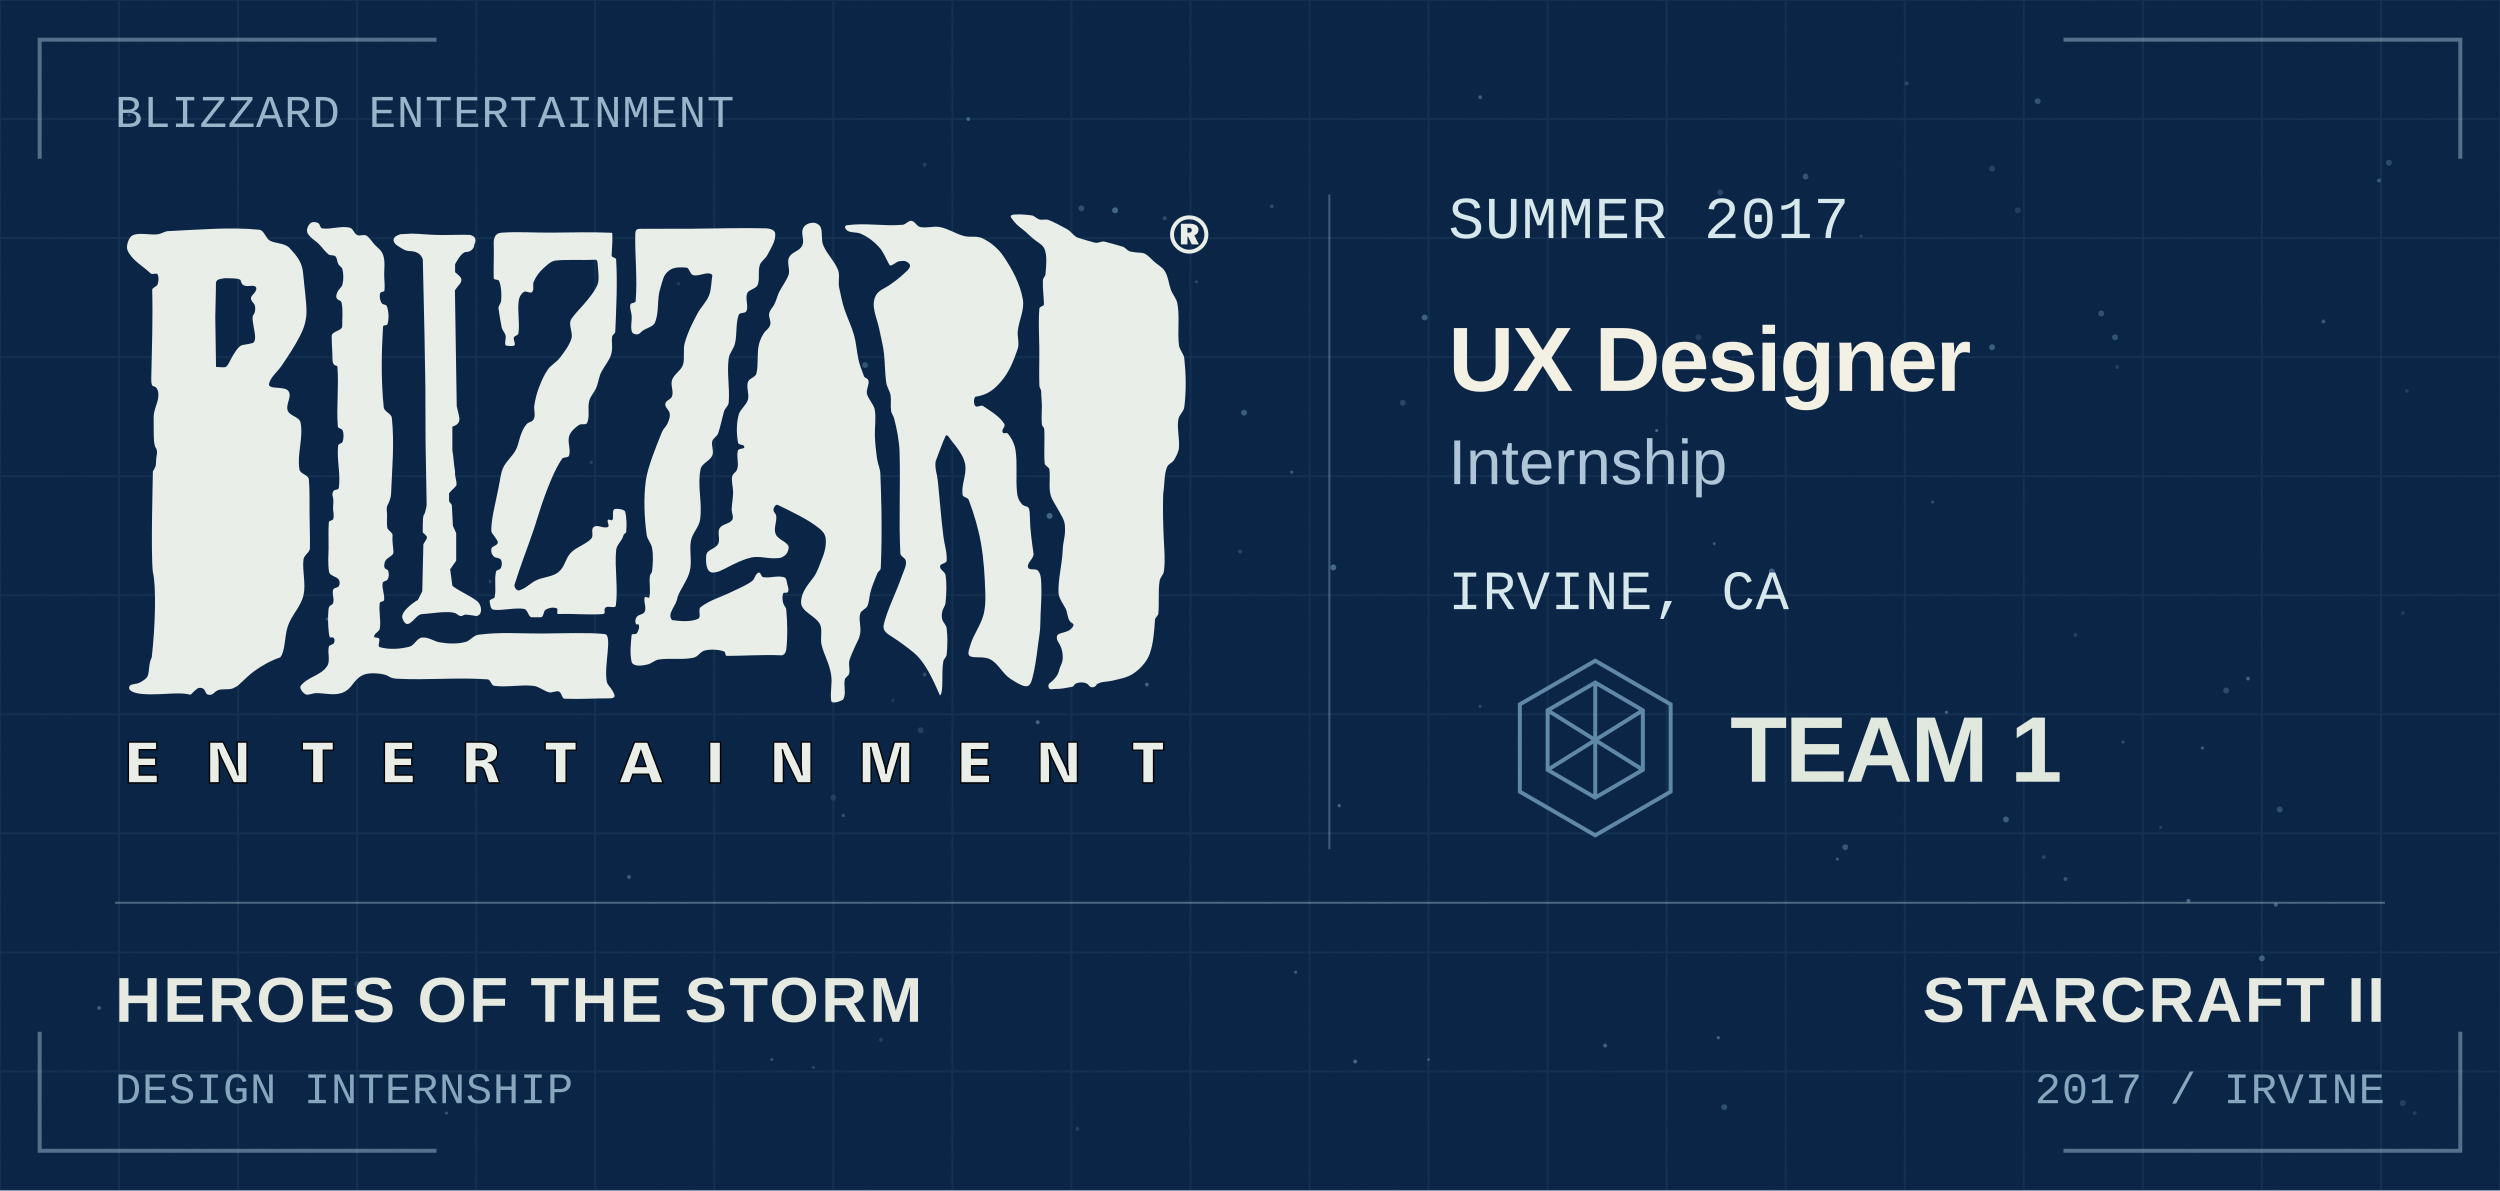
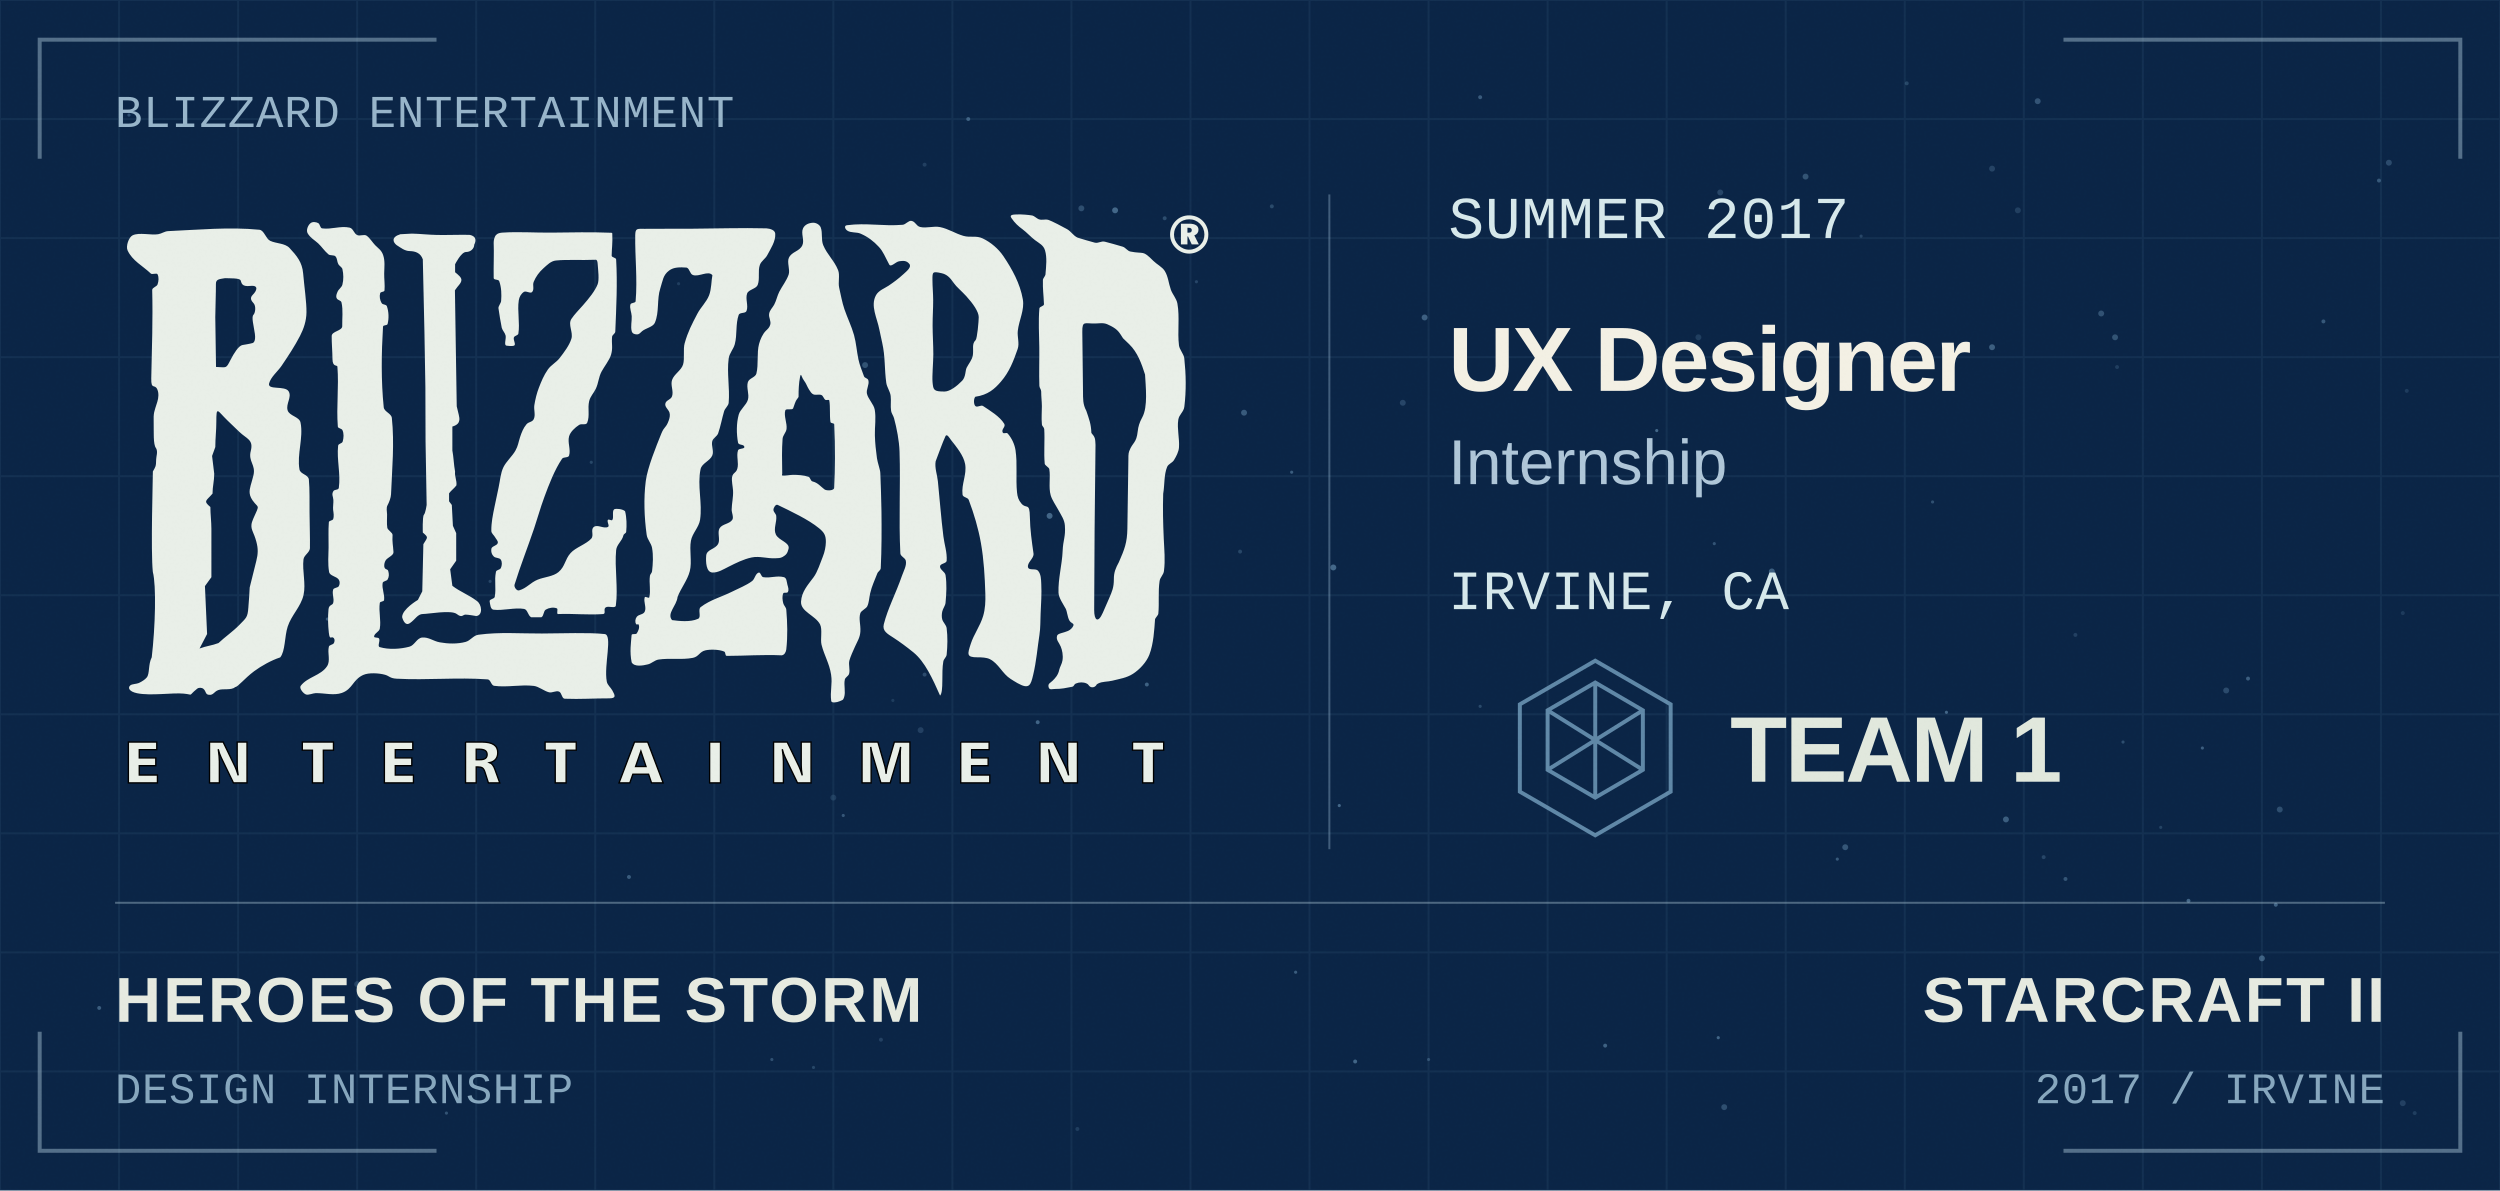
<svg xmlns="http://www.w3.org/2000/svg" width="1260" height="600" viewBox="0 0 1260 600" role="img" aria-labelledby="title desc">
  <defs>
    <filter id="paper-grain" x="0" y="0" width="100%" height="100%">
      <feTurbulence type="fractalNoise" baseFrequency=".72" numOctaves="2" seed="17" stitchTiles="stitch" />
      <feColorMatrix type="saturate" values="0" />
    </filter>
  </defs>
  <rect width="1260" height="600" fill="#0b2546" />
  <g stroke="#6da0bd" opacity=".09" stroke-width="1">
    <path d="M0 0V600" />
    <path d="M60 0V600" />
    <path d="M120 0V600" />
    <path d="M180 0V600" />
    <path d="M240 0V600" />
    <path d="M300 0V600" />
    <path d="M360 0V600" />
    <path d="M420 0V600" />
    <path d="M480 0V600" />
    <path d="M540 0V600" />
    <path d="M600 0V600" />
    <path d="M660 0V600" />
    <path d="M720 0V600" />
    <path d="M780 0V600" />
    <path d="M840 0V600" />
    <path d="M900 0V600" />
    <path d="M960 0V600" />
    <path d="M1020 0V600" />
    <path d="M1080 0V600" />
    <path d="M1140 0V600" />
    <path d="M1200 0V600" />
    <path d="M1260 0V600" />
    <path d="M0 0H1260" />
    <path d="M0 60H1260" />
    <path d="M0 120H1260" />
    <path d="M0 180H1260" />
    <path d="M0 240H1260" />
    <path d="M0 300H1260" />
    <path d="M0 360H1260" />
    <path d="M0 420H1260" />
    <path d="M0 480H1260" />
    <path d="M0 540H1260" />
    <path d="M0 600H1260" />
  </g>
  <circle cx="1103" cy="454" r="1" fill="#88b7d9" opacity="0.44" />
  <circle cx="627" cy="208" r="1.5" fill="#88b7d9" opacity="0.36" />
  <circle cx="603" cy="142" r="0.8" fill="#88b7d9" opacity="0.22" />
  <circle cx="893" cy="288" r="1.5" fill="#88b7d9" opacity="0.39" />
  <circle cx="856" cy="170" r="1.5" fill="#88b7d9" opacity="0.17" />
  <circle cx="436" cy="184" r="1.5" fill="#88b7d9" opacity="0.31" />
  <circle cx="464" cy="368" r="1.5" fill="#88b7d9" opacity="0.19" />
  <circle cx="175" cy="346" r="1" fill="#88b7d9" opacity="0.17" />
  <circle cx="1004" cy="175" r="1.5" fill="#88b7d9" opacity="0.39" />
  <circle cx="1070" cy="374" r="0.8" fill="#88b7d9" opacity="0.28" />
  <circle cx="1204" cy="82" r="1.5" fill="#88b7d9" opacity="0.26" />
  <circle cx="1011" cy="413" r="1.5" fill="#88b7d9" opacity="0.38" />
  <circle cx="864" cy="274" r="0.8" fill="#88b7d9" opacity="0.32" />
  <circle cx="543" cy="569" r="1" fill="#88b7d9" opacity="0.17" />
  <circle cx="165" cy="312" r="0.8" fill="#88b7d9" opacity="0.37" />
  <circle cx="1171" cy="162" r="1" fill="#88b7d9" opacity="0.35" />
  <circle cx="746" cy="356" r="0.8" fill="#88b7d9" opacity="0.25" />
  <circle cx="1211" cy="309" r="1" fill="#88b7d9" opacity="0.15" />
  <circle cx="746" cy="49" r="1" fill="#88b7d9" opacity="0.37" />
  <circle cx="1004" cy="85" r="1.5" fill="#88b7d9" opacity="0.21" />
  <circle cx="562" cy="106" r="1.5" fill="#88b7d9" opacity="0.45" />
  <circle cx="1027" cy="51" r="1.5" fill="#88b7d9" opacity="0.32" />
  <circle cx="317" cy="442" r="1" fill="#88b7d9" opacity="0.37" />
  <circle cx="835" cy="217" r="0.8" fill="#88b7d9" opacity="0.45" />
  <circle cx="342" cy="143" r="0.8" fill="#88b7d9" opacity="0.17" />
  <circle cx="1133" cy="342" r="1" fill="#88b7d9" opacity="0.39" />
  <circle cx="135" cy="195" r="1" fill="#88b7d9" opacity="0.18" />
  <circle cx="672" cy="286" r="1.5" fill="#88b7d9" opacity="0.45" />
  <circle cx="1017" cy="106" r="1.5" fill="#88b7d9" opacity="0.18" />
  <circle cx="529" cy="260" r="1.5" fill="#88b7d9" opacity="0.44" />
  <circle cx="1213" cy="197" r="1" fill="#88b7d9" opacity="0.16" />
  <circle cx="1030" cy="432" r="1" fill="#88b7d9" opacity="0.22" />
  <circle cx="869" cy="558" r="1.5" fill="#88b7d9" opacity="0.28" />
  <circle cx="974" cy="253" r="0.8" fill="#88b7d9" opacity="0.29" />
  <circle cx="420" cy="402" r="1.5" fill="#88b7d9" opacity="0.16" />
  <circle cx="1217" cy="561" r="1" fill="#88b7d9" opacity="0.17" />
  <circle cx="707" cy="203" r="1.5" fill="#88b7d9" opacity="0.22" />
  <circle cx="675" cy="406" r="0.8" fill="#88b7d9" opacity="0.45" />
  <circle cx="466" cy="340" r="1" fill="#88b7d9" opacity="0.26" />
  <circle cx="225" cy="561" r="0.8" fill="#88b7d9" opacity="0.31" />
  <circle cx="427" cy="213" r="1" fill="#88b7d9" opacity="0.29" />
  <circle cx="1066" cy="170" r="1.5" fill="#88b7d9" opacity="0.31" />
  <circle cx="961" cy="42" r="1" fill="#88b7d9" opacity="0.23" />
  <circle cx="50" cy="508" r="1" fill="#88b7d9" opacity="0.38" />
  <circle cx="466" cy="83" r="1" fill="#88b7d9" opacity="0.18" />
  <circle cx="65" cy="58" r="0.8" fill="#88b7d9" opacity="0.29" />
  <circle cx="651" cy="238" r="0.8" fill="#88b7d9" opacity="0.38" />
  <circle cx="87" cy="496" r="1.5" fill="#88b7d9" opacity="0.40" />
  <circle cx="488" cy="60" r="1" fill="#88b7d9" opacity="0.39" />
  <circle cx="910" cy="89" r="1.5" fill="#88b7d9" opacity="0.31" />
  <circle cx="419" cy="298" r="1" fill="#88b7d9" opacity="0.26" />
  <circle cx="1147" cy="456" r="1" fill="#88b7d9" opacity="0.42" />
  <circle cx="1110" cy="377" r="0.8" fill="#88b7d9" opacity="0.38" />
  <circle cx="102" cy="321" r="1" fill="#88b7d9" opacity="0.25" />
  <circle cx="718" cy="160" r="1.5" fill="#88b7d9" opacity="0.40" />
  <circle cx="1046" cy="320" r="1" fill="#88b7d9" opacity="0.19" />
  <circle cx="545" cy="105" r="1.5" fill="#88b7d9" opacity="0.28" />
  <circle cx="444" cy="524" r="1" fill="#88b7d9" opacity="0.19" />
  <circle cx="1067" cy="185" r="1" fill="#88b7d9" opacity="0.17" />
  <circle cx="930" cy="427" r="1.5" fill="#88b7d9" opacity="0.33" />
  <circle cx="349" cy="176" r="0.8" fill="#88b7d9" opacity="0.33" />
  <circle cx="683" cy="535" r="1" fill="#88b7d9" opacity="0.44" />
  <circle cx="867" cy="97" r="1.5" fill="#88b7d9" opacity="0.22" />
  <circle cx="343" cy="271" r="1" fill="#88b7d9" opacity="0.31" />
  <circle cx="1140" cy="483" r="1.5" fill="#88b7d9" opacity="0.39" />
  <circle cx="625" cy="278" r="1" fill="#88b7d9" opacity="0.23" />
  <circle cx="425" cy="411" r="0.8" fill="#88b7d9" opacity="0.34" />
  <circle cx="720" cy="534" r="0.8" fill="#88b7d9" opacity="0.28" />
  <circle cx="1089" cy="417" r="0.8" fill="#88b7d9" opacity="0.20" />
  <circle cx="641" cy="104" r="1" fill="#88b7d9" opacity="0.25" />
  <circle cx="981" cy="359" r="0.8" fill="#88b7d9" opacity="0.44" />
  <circle cx="578" cy="345" r="1" fill="#88b7d9" opacity="0.41" />
  <circle cx="1211" cy="556" r="1.5" fill="#88b7d9" opacity="0.19" />
  <circle cx="247" cy="293" r="0.8" fill="#88b7d9" opacity="0.22" />
  <circle cx="1149" cy="408" r="1.5" fill="#88b7d9" opacity="0.28" />
  <circle cx="587" cy="110" r="1" fill="#88b7d9" opacity="0.27" />
  <circle cx="450" cy="353" r="0.8" fill="#88b7d9" opacity="0.16" />
  <circle cx="1199" cy="91" r="1" fill="#88b7d9" opacity="0.35" />
  <circle cx="1041" cy="443" r="1" fill="#88b7d9" opacity="0.33" />
  <circle cx="653" cy="490" r="0.8" fill="#88b7d9" opacity="0.38" />
  <circle cx="470" cy="223" r="0.8" fill="#88b7d9" opacity="0.41" />
  <circle cx="435" cy="265" r="1.5" fill="#88b7d9" opacity="0.40" />
  <circle cx="180" cy="496" r="1.5" fill="#88b7d9" opacity="0.21" />
  <circle cx="1059" cy="158" r="1.5" fill="#88b7d9" opacity="0.30" />
  <circle cx="938" cy="119" r="0.8" fill="#88b7d9" opacity="0.22" />
  <circle cx="926" cy="433" r="0.8" fill="#88b7d9" opacity="0.36" />
  <circle cx="809" cy="527" r="1" fill="#88b7d9" opacity="0.41" />
  <circle cx="523" cy="364" r="1" fill="#88b7d9" opacity="0.43" />
  <circle cx="389" cy="534" r="0.8" fill="#88b7d9" opacity="0.29" />
  <circle cx="866" cy="523" r="0.8" fill="#88b7d9" opacity="0.44" />
  <circle cx="410" cy="538" r="0.8" fill="#88b7d9" opacity="0.23" />
  <circle cx="298" cy="233" r="0.8" fill="#88b7d9" opacity="0.23" />
  <circle cx="107" cy="157" r="1" fill="#88b7d9" opacity="0.28" />
  <circle cx="213" cy="333" r="1.5" fill="#88b7d9" opacity="0.34" />
  <circle cx="1122" cy="348" r="1.5" fill="#88b7d9" opacity="0.26" />
  <path d="M20 80V20h200M1040 20h200v60M20 520v60h200M1040 580h200v-60" fill="none" stroke="#9db9cb" stroke-width="2" opacity=".5" />
  <text x="58" y="64" font-family="Courier New, monospace" font-size="23" font-weight="400" letter-spacing="0.4" fill="#97b4c9">BLIZZARD ENTERTAINMENT</text>
-   <svg x="64" y="108" width="545" height="287" viewBox="0 0 340.926 179.452">
+   <svg fill-rule="evenodd" clip-rule="evenodd" x="64" y="108" width="545" height="287" viewBox="0 0 340.926 179.452">
    <g fill="#e8eee7">
      <path d="M.437 166.343h8.957v2.412H3.875v2.604h5.209v2.45H3.875v2.94h5.726v2.486H.437v-12.892zm316.588 0h9.822v2.576h-3.191v10.315h-3.438v-10.315h-3.192v-2.576zm-29.185 0h4.291l3.736 7.73c.127.26.276.622.447 1.084.17.464.355 1.029.562 1.699a23.458 23.458 0 0 1-.241-1.75 15.118 15.118 0 0 1-.078-1.462v-7.302h3.104v12.893h-4.274l-3.88-8.013c-.184-.368-.35-.768-.502-1.202a17.626 17.626 0 0 1-.416-1.412c.121.769.212 1.475.268 2.118.059.645.086 1.214.086 1.704v6.804h-3.104v-12.891h.001zm-24.983 0h8.959v2.412h-5.521v2.604h5.211v2.45h-5.211v2.94h5.727v2.486h-9.164v-12.892zm-31.109 0h4.994l2.242 7.748c.09.31.157.654.213 1.038.057.384.096.798.123 1.238.041-.477.096-.916.155-1.32.065-.402.136-.746.216-1.03l2.246-7.674h4.914v12.892h-3.074v-8.655c0-.412.012-.836.037-1.28.023-.442.055-.912.102-1.414-.078.386-.164.758-.25 1.112-.086.352-.18.688-.278 1.004l-2.763 9.233h-2.936l-2.701-9.084a16.173 16.173 0 0 1-.269-1.046c-.086-.384-.168-.79-.242-1.22.042.61.074 1.162.101 1.648.025.485.037.854.037 1.102v8.6h-2.867v-12.892zm-27.896 0h4.292l3.735 7.73c.127.26.277.622.447 1.084.17.464.355 1.029.563 1.699a22.453 22.453 0 0 1-.241-1.75 14.774 14.774 0 0 1-.078-1.462v-7.302h3.104v12.893h-4.273l-3.881-8.013c-.18-.37-.352-.768-.502-1.202-.15-.432-.287-.903-.416-1.412.122.769.211 1.477.266 2.118.059.645.088 1.216.088 1.704v6.804h-3.104v-12.891zm-20.161 0h3.438v12.893h-3.438v-12.893zm-21.668 2.876l-1.669 4.836h3.283l-1.614-4.836zm-2.007-2.876h4.147l4.881 12.893h-3.673l-.917-2.732h-4.964l-.96 2.732h-3.403l4.889-12.893zm-28.193 0h9.823v2.576h-3.192v10.315h-3.438v-10.315h-3.193v-2.576zm-21.719 2.265v3.305h1.208c.744 0 1.301-.132 1.672-.402s.558-.674.558-1.214c0-.578-.208-1.006-.623-1.278-.412-.273-1.069-.41-1.963-.41l-.852-.001zm-3.367-2.265h5.125c1.707 0 2.973.276 3.797.83.827.554 1.239 1.396 1.239 2.526 0 .836-.217 1.52-.653 2.06-.437.54-1.065.898-1.886 1.082.675.246 1.22.95 1.632 2.11v.01l1.543 4.273h-3.583l-1.133-3.53c-.183-.565-.431-.96-.744-1.18-.316-.218-.805-.325-1.471-.325h-.498v5.035h-3.367v-12.891h-.001zm-25.585 0h8.956v2.412h-5.519v2.604h5.209v2.45h-5.209v2.94h5.727v2.486h-9.164v-12.892zm-25.876 0H65.1v2.576h-3.193v10.315h-3.438v-10.315h-3.193v-2.576zm-29.254 0h4.292l3.735 7.73c.127.26.275.622.446 1.084.17.464.356 1.029.563 1.699a23.458 23.458 0 0 1-.241-1.75 14.805 14.805 0 0 1-.078-1.462v-7.302h3.104v12.893h-4.274l-3.88-8.013c-.183-.368-.35-.768-.502-1.202a17.235 17.235 0 0 1-.415-1.412c.121.769.211 1.475.267 2.118.059.645.087 1.214.087 1.704v6.804h-3.104v-12.891z" stroke="#000" stroke-width=".432" />
      <path d="M86.747 126.957s.7 3.078 2.425 1.918c1.725-1.158 2.425-2.896 4.15-2.896s8.917-1.352 10.642 0c1.725 1.353 1.898.192 2.761.192.862 0 3.396.45 3.396.45 2.205-.23 1.756-3.736.162-4.763-2.301-1.802-5.399-2.96-7.699-4.764l-.69-5.214 1.898-2.704v-8.69l-1.036-2.316-.345-6.565-.863-1.16v-2.51c.575-.836 1.74-1.673 2.316-2.51.172-1.61-.599-2.745-.426-4.354-.403-2.06-.452-4.593-.854-6.653v-7.531c1.668-.497 2.073-1.237 2.192-1.985.153-.963-.319-2.097-.812-4.388-.23-12.037-.342-24.548-.572-36.586.918-1.438 2.019-2.183 2.042-3.248.018-.83-.873-1.521-1.987-2.457v-2.511s1.898-3.862 3.45-3.862c1.553 0 2.588-1.16 2.588-2.317 1.417-2.815-1.553-3.09-1.553-3.09-3.287-.068-7.009.1-10.214.032-2.828-.061-5.149-.358-7.901-.42-1.208.066-2.416.13-3.623.194-2.969.9-2.345 2.514-1.208 3.414 1.38.868 2.558 1.863 4.141 1.896 1.932.04 3.469.674 4.141 2.607l.518 23.174c.058 5.696.233 11.394.291 17.09.058 5.696-.002 11.394.055 17.09l.345 20.085s-.345 2.51-.863 3.09c-.517.579-.345 5.6-.345 5.6 1.911 1.665 1.505 1.433.173 3.67l-.345 14.869-1.381 2.704c-.003-.001-4.969 2.909-4.969 5.419zM3.193 150.963c-2.559-.526-3.038-1.764-2.129-2.494.545-.438 2.003-.422 2.659-.728.959-.452 1.938-1.044 2.516-1.76.987-1.221.389-4.05 1.566-6.353 1.132-9.72 1.471-22.598.34-26.93-.679-6.677.018-28.854.018-31.664.751-1.351 1.033-1.461 1.039-3.827.002-.925.624-2.364-.039-3.508-.961-1.098-.671-5.39-.746-7.81-.111-3.6.153-3.57 1.155-6.832.377-1.228.505-2.688 0-3.864-.816-1.902-1.997.295-1.918-3.524.192-9.27.538-18.594.294-27.86.053-.824 1.428-.976 1.697-1.756.342-.992.456-2.22 0-3.162-.258-.534-1.702.16-2.125-.244C4.931 16.173 1.678 14.62.178 11.32c-.581-1.28.356-4.113 1.589-4.725 2.042-1.015 5.84.034 8.075-.352 1.202-.207 1.962-.922 3.18-.976 9.494-.418 19.263-1.367 28.723-.43 1.515.149 2.014 2.82 3.394 3.484 1.892.909 4.659.714 6.109 2.266 2.325 2.486 3.993 4.534 4.288 7.98.362 4.229 1.089 9.02 1.053 12.268-.03 2.72-.847 5.176-2.06 7.516-1.661 3.207-3.639 6.2-5.78 9.367-1.234 1.826-3.432 3.52-3.949 5.603-.534 2.152 5.026.572 6.164 2.457 1.094 1.812-.933 3.935-.321 5.976.546 1.82 3.698 1.998 4.073 3.864.965 4.817-1.165 9.91-.339 14.756.264 1.552 2.725 1.606 2.964 3.162.291 3.36.187 6.92.213 10.49.027 3.803.175 7.62.126 11.234-.094 1.362-1.877 2.159-2.036 3.513-.425 3.606.814 7.679.018 11.215-.839 3.724-3.833 6.354-5.001 9.98-1.012 3.144-.725 7.73-2.357 9.7-2.7.849-6.061 2.749-8.188 4.333-3.107 2.312-5.094 4.962-6.05 5.046-1.214 1.08-3.782.358-5.287.92-1.388.516-1.519 1.68-2.982 1.49-1.156-.148-.796-1.108-1.697-1.87-.524-.446-1.534-.474-2.036 0-3.046 2.452-.774 1.81-4.233 1.49-3.514-.324-10.354.76-14.631-.116h-.007zm19.686-14.102l2.376-4.568-.679-15.106 2.037-2.812V99.158c0-2.306-.322-4.611-.322-6.917-2.382-1.971-1.243-1.941.679-4.216 0-2.225.537-4.02.537-6.245l-.679-5.621 1.019-2.811c0-2.817.321-5.098.321-7.916 0-2.646.077-3.532.561-3.367.483.166 1.375 1.385 3.003 2.95l3.712 3.568c2.285 2.196 4.511 2.396 3.584 5.994-.866 3.367 1.623 4.3.849 7.642-.591 2.552-1.367 4.112-1.195 5.694.103.949.548 1.906 1.577 3.09.951 1.093 1.268 1.025.699 2.37-.882 2.087-1.633 3.303-1.722 4.556-.113 1.608.764 2.349 1.532 5.19.629 2.325.57 3.867-.012 6.199l-2.068 8.298c-.078 2.092-.268 4.186-.417 6.279-.225 3.19-.65 3.272-2.868 5.553-2.016 2.07-4.609 3.844-6.553 5.695-2.15.822-3.823.898-5.971 1.718zm5.192-88.77c1.722.05 2.492.222 3.026.002.534-.221.832-.832 1.61-2.343 1.006-1.953 2.496-4.394 3.731-4.577 2.082-.31 3.168-.62 3.168-.62s1.089-.205.717-2.89c-.373-2.685-1.142-5.267-.465-5.99s.82-2.786.1-3.612c-.72-.826-1.404-1.652-.241-2.788 1.163-1.136 1.964-3.037-.814-2.727-2.778.31-2.744-.893-3.064-1.72-.322-.825-3.352-.637-4.936-.728-1.583.31-2.914.206-2.868 1.857.046 1.652-.22 9.615-.197 10.44.022.828.233 15.696.233 15.696zm87.876 72.482c-.124.7-1.735.706-1.611 1.409.173.982.237 2.517 1.228 2.645 2.869.372 6.804-.771 9.649-.244 1.124.208 1.186 2.124 2.216 2.618.847-.014 2.149.016 3.223 0 .826-.43.604-1.946 1.41-2.416.992-.58 2.346-.8 3.424-.404.581.214-.211 1.74.403 1.814 5.021-.19 9.505.359 14.255 0 .949-.156-.018-1.515.759-2.078.883-.642 3.074.478 3.223-.604.771-5.594-.433-11.84.093-17.461.168-1.8 1.895-2.866 2.281-4.633.128-.588.833-.6.89-1.178.195-2.018.159-4.464-.351-6.45-.677-.694-2.746-.946-3.425-.63-.765.562-.069 2.562-.583 3.359-.254.396-1.158-.396-1.41 0-.248.39.072 1.029.186 1.534.068.304.062.559-.186.682-1.321.66-3.267-.906-4.432 0-1.144.89.141 2.61-.827 3.69-1.569 1.748-4.93 2.772-6.492 4.525-1.858 2.085-1.692 4.213-3.827 6.013-1.671 1.408-4.511 1.557-6.536 2.378-2.347.954-3.468 2.712-5.907 3.398-.736.208-1.636-1.08-1.41-1.812 1.827-5.922 4.201-11.875 6.174-17.751 1.265-3.77 1.858-6.147 3.226-9.882 1.415-3.864 3.262-8.642 5.572-12.048.455-.671 1.972-.233 2.216-1.007.604-1.922-.526-4.1 0-6.043.389-1.44 1.904-2.82 3.158-3.626.847-.545 2.198.214 2.572-.721.873-2.183.058-4.494.607-6.78.37-1.54 1.428-2.482 2.101-3.917.893-1.903.828-3.555 1.813-5.412.802-1.512 2.49-3.627 2.976-5.268.667-2.254.121-3.36.337-5.7.059-.63.981-.98 1.007-1.611.312-7.58.714-15.187.269-22.761-.036-.617-1.422-.591-1.41-1.21.048-2.313.329-4.358.201-6.444-.024-.407.117-.741-.291-.76-6.308-.264-12.533-.12-18.845-.046-5.17.06-10.353-.354-15.51 0-.78.054-1.479.188-2.014.758-.513.548-.767 1.716-.738 2.465.136 3.366-.067 7.03 0 11.078.012.75 1.49.302 1.745 1.008.71 1.966.765 4.16.604 6.244-.052.67-.865 1.57-.85 2.24.324 2.33.625 3.979 1.051 6.22.245.867.99 1.544 1.208 2.417.26 1.044-.691 3.153.381 3.223.356.023 1.6.23 2.237 0 .819-.297-.302-1.8 0-2.618.213-.581 1.312-.598 1.41-1.208.532-3.317-.393-7.204.133-10.522.161-1.011.74-2.08 1.612-2.618.741-.46 2.083.688 2.619 0 .742-.955.012-2.056.471-3.176.657-1.603 1.727-3.08 3.021-4.23 1.189-1.057 2.379-2.321 3.96-2.486 3.537-.367 7.767-.037 12.557-.243.449-.021.57.67.604 1.119.17 2.209.572 5.21 0 6.646-.829 2.086-2.706 4.414-4.61 6.58-1.303 1.48-2.621 2.79-3.626 4.276-1.205 1.779.596 4.206-.021 6.266-.631 2.105-2.357 4.344-3.694 6.09-1.097 1.432-2.709 2.165-3.737 3.646-1.284 1.85-2.032 3.673-2.842 5.773-.674 1.747-1.108 3.59-1.41 5.438-.238 1.459.46 3.109-.201 4.432-.484.968-1.576.789-2.281 1.61-.977 1.14-1.549 2.603-2.014 4.029-.551 1.69-.597 2.69-1.457 4.247-.965 1.745-2.902 3.43-3.78 5.22-.958 1.952-1.067 4.325-1.546 6.446-.463 2.05-.85 3.983-1.274 6.043-.519 2.52-1.06 5.08-1.007 7.654.016.782.844 1.32 1.208 2.014.308.585 1.015 1.186.806 1.812-.286.857-1.887.919-2.014 1.813-.132.923.104 1.775.781 2.418.589.556 1.792.313 2.216 1.006.455.746.373 1.83 0 2.618-.311.658-1.401.498-1.544 1.21-.578 2.9.133 4.964-.38 7.874zm174.645 28.546c-.379-1.2.566-1.435 1.193-2.061.918-.916 1.807-1.81 2.17-3.613.139-.685.838-1.79 1-2.887.238-1.6-.125-3.268-.562-4.302-.571-1.354-1.511-2.06-1.17-3.352.12-.826 1.987-.93 3.46-1.582.771-.343 1.434-1.013 1.68-1.643.322-.83-.75-.688-1.295-1.742-.582-1.122-.668-2.802-1.117-3.638-.781-1.456-2.211-3.41-2.264-5.063-.141-4.412 1.139-8.866 1.303-13.111.137-3.56.979-4.408.707-8.056-.133-1.816-1.109-3.138-2.117-4.992-.834-1.536-1.93-3.058-2.35-4.507-.746-2.58.004-5.637-.449-8.284-.088-.52-1.388-1.153-1.436-1.678-.336-3.634.074-7.354-.16-10.948-.119-.676-.668-.805-.732-1.488-.189-2.015-.002-3.977-.008-5.72-.006-1.535-.217-2.85-.217-4.635 0-.665-.553-1.121-.574-1.787-.135-3.93.029-8.27-.022-12.205-.056-4.19-.312-7.978.022-12.15.057-.703 1.479-.687 1.451-1.391-.132-3.197-.408-4.47-.334-7.685.008-.371.768-1.233.799-1.604.221-2.676.553-5.354-.129-7.643-.492-1.66-1.736-2.176-3.164-3.245-1.26-.945-2.666-2.481-3.832-3.343-1.492-1.103-2.486-1.99-3.615-3.64-.68-.994.441-1.081 1.693-1.117 1.608-.048 3.364.093 4.895.333.518.08 1.492.973 1.982 1.163 1.18.457 1.951-.137 3.159.24.923.288 4.772 2.295 5.808 2.893 1.416.815 1.875 2 3.353 2.693.267.125 4.832 1.432 5.362 1.564 1.236.309 2.004-.596 3.24-.287 1.436.358 3.989 1.082 5.602 1.564.908.27 1.482 1.345 2.412 1.53 4.51.899 3.703-.604 7.275 2.968 1.053 1.052 2.791 1.897 3.574 3.162 1.107 1.784 1.225 3.972 1.928 5.917.549 1.512 1.771 2.754 2.062 4.36.781 4.325-.034 8.82.496 13.184.162 1.333 1.531 2.738 1.676 4.073.546 5.109.639 10.155.016 15.257-.209 1.719-1.658 2.419-1.916 4.13-.43 2.875.428 5.817.225 8.716-.096 1.388-.868 2.837-1.596 4.02-.533.864-1.748 1.175-2.139 2.108-1.025 2.452-.768 5.805-1.244 8.462-.148 5.07-.044 9.005.174 14.072.154 3.572.521 6.779.064 10.325-.16 1.228-1.188 1.902-1.372 3.128-.509 3.388-.071 6.868-.399 10.278-.057.58-.916 1.252-1.039 1.82-.228 3.117-.445 7.665-1.804 11.173-.894 2.314-3.067 4.646-5.155 5.986-2.022 1.298-4.197 1.578-6.527 2.172-1.471.374-3.119.194-4.467.893-.809.42-.267.426-1.004.954-.427.302-1.162.327-1.564 0-.568-.467-.393-.656-1.055-.971-1.01-.478-2.326-.44-3.352 0-.74.318-.471.896-1.262 1.05-1.598.312-3.471.717-5.198.67-1.034-.02-1.85.446-2.141-.488zM305.59 34.375c2.244-.12 2.684-.241 4.682.832 2.066 1.108 2.498 1.839 3.76 3.84l1.953 1.885c2.653 2.562 3.905 6.177 4.989 9.564.179 3.679.968 10.122-.868 13.459-.916 1.666-1.277 2.952-1.434 4.366-.434 3.955-1.557 3.337-2.698 6.332-.31.812-.241 1.823-.271 3.752l-.301 20.657c-.064 4.399-.893 6.498-2.67 10.56-1.045 1.942-1.593 3.194-1.593 5.398 0 2.612-.534 3.816-1.571 6.196-.633 1.448-1.267 2.898-1.898 4.348-.75 1.719-1.438 2.334-1.936 2.104-.498-.23-.807-1.306-.799-2.974l.133-25.217.287-26.81c-.111-1.92-.039-2.345-1.3-3.768-.118-2.894-.676-4.202-1.592-6.956-1.155-2.172-1.024-3.757-1.052-6.24l-.219-18.633c-.042-3.81.82-2.506 4.398-2.695zM159.118 141.232c-.691-3.38-.208-6.065-.027-8.607.086-.606 1.309-.04 1.641-.552.496-.767.943-1.816.616-2.668-.196-.511-.544.193-.837-.27-.405-.635-.263-1.663.205-2.255.683-.866 2.049-.642 2.515-1.642.637-1.364-.455-3.08 0-4.515.146-.456 1.324.466 1.437 0 .531-2.193-.13-4.538.205-6.77.087-.582.601-.853.669-1.437.284-2.445.433-4.962 0-7.386-.269-1.505-1.485-2.59-1.694-4.104-.762-5.493-.992-11.475-.285-16.976.549-4.271 3.271-10.875 4.871-14.873 1-2.501 1.491-1.721 2.39-4.261.274-.776.465-1.681.206-2.462-.325-.974-1.473-1.717-1.312-2.73.198-1.24 1.724-1.21 2.132-2.398.553-1.617-.561-3.515 0-5.13.658-1.9 2.93-2.991 3.487-4.924.532-1.844-.038-4.79.483-6.638 1.029-3.65 2.266-6.008 4.031-9.365 1.041-1.982 2.852-3.657 3.666-5.745.783-2.011.704-4.673 1.053-6.36-1.283-1.602-4.225.635-6.156-.061-.979-.354-.976-1.955-1.945-2.337-2.076-.142-4.061-.19-5.539.92-1.983 1.486-1.999 3.229-2.773 5.583-1.158 3.516-.275 7.466-1.721 10.873-.571 1.348-2.903 1.727-4.023 2.668-.593.497-.868 1.016-1.642 1.016s-1.448-.267-1.641-1.016c-.393-1.523.077-3.148 0-4.72-.06-1.236-.723-2.494-.41-3.692.163-.624 1.591-.383 1.641-1.026.613-7.05-.229-14.053-.122-20.79.038-2.363.666-2.013 2.994-2.036 3.921-.041 10.137-.011 14.644-.033 7.908-.04 15.836-.335 23.723-.12 1.174.086 2.702.522 2.783 1.695.166 2.374-1.424 4.662-2.523 6.77-.582 1.116-1.882 1.845-2.311 3.025-.727 2.002.062 4.374-.705 6.36-.471 1.219-2.859 1.444-3.318 2.667-.65 1.73.473 3.82-.205 5.54-.336.854-2.156.365-2.463 1.23-1.031 2.928-.426 6.234-1.23 9.232-.445 1.655-1.699 2.815-1.926 4.514-.615 4.61.4 9.319 0 13.952-.088 1.005-1.149 1.699-1.438 2.667-.676 2.274-1.102 4.733-1.883 6.976-.336.968-1.584 1.47-1.846 2.462-.385 1.454.58 3.126 0 4.514-.73 1.744-3.301 2.458-3.693 4.309-1.107 5.222.646 10.728-.168 16.003-.365 2.36-2.445 4.215-2.873 6.565-.551 3.027.398 6.606-.357 9.589-.728 2.88-2.814 5.376-3.861 8.154-.245 2.726-3.512 5.228-1.73 7.288 2.148.283 5.713.722 8.207-.412 1.146-.521-.182-2.93.82-3.692 3.062-2.34 6.578-3.184 10.017-4.924 1.966-.996 4.438-1.946 6.192-3.282.89-.68.992-2.294 2.05-2.668.638-.226.771 1.322 1.437 1.437 2.291.39 4.279-.591 6.529 0 .9.235.872 1.445 1.105 2.346.211.806.574 1.674.127 2.372-.27.42-1.248-.048-1.438.412-.391.947-.238 2.08 0 3.076.188.775.896 1.258.963 2.052.352 4.158.469 8.37 0 12.516-.098.87-.592 1.782-1.461 1.872-5.918-.271-11.389.162-17.314.18-.61-.054-.26-1.134-.822-1.374-1.527-.655-4.283-.745-5.905-.374-1.886.433-2.044 1.984-3.942 2.362-3.42.685-7.371.014-10.82.536-1.219.184-2.15 1.218-3.346 1.516-1.664.415-4.28.857-5.134-.624zm-91.389 9.637c-2.559.897-5.543.002-8.255.06-.836.019-2.196.674-2.999.438-.876-.256-2.257-1.994-1.709-2.727 2.14-2.854 6.359-3.21 8.313-6.191 1.149-1.754.073-4.116.567-6.154.151-.626 1.248-.568 1.572-1.124.264-.452.341-1.174 0-1.572-.779-.91-1.272.998-1.58-1.726-.275-2.437-.333-4.91-.106-7.344.142-1.551 1.269-1.223 1.481-2.04.396-1.522-.429-2.65-.02-4.17.183-.683 1.447-.511 1.797-1.124.333-.584.374-1.46 0-2.022-.765-1.148-2.846-1.13-3.078-2.49-.427-2.502-.198-5.188-.154-7.67.047-2.644-.134-5.296.086-7.99.041-.5 1.172-.478 1.349-.947.341-.911.125-1.955 0-2.921-.101-.774.137-2.358.078-3.138-.091-1.196-.605-1.641-.049-2.704.388-.741 1.652-.295 1.769-1.123.615-4.376-.698-8.863-.225-13.257.08-.744 1.252-.626 1.449-1.35.317-1.164.415-2.503-.101-3.594-.244-.515-1.392-.517-1.437-1.085-.504-6.421.374-12.491-.137-18.912-.048-.602-1.524.242-1.552-2.367-.03-2.734-.282-5.284-.245-7.294.028-1.543 3.356-1.584 3.321-3.127-.053-2.35.317-5.003-.225-7.414-.174-.775-1.186-.647-1.524-1.367-.318-.677-.018-1.352.273-2.042.35-.83 1.3-1.354 1.524-2.228.411-1.595.37-3.337 0-4.943-.121-.525-1.028-1.038-1.28-1.516-.467-.882-.256-1.661-.879-2.44-.431-.538-1.703-.208-2.228-.655-1.349-1.152-2.126-2.433-3.258-3.482-1.063-.985-2.497-1.728-3.316-3.18-.527-.931.086-2.543.938-3.193.653-.5 1.678-.387 2.403 0 .59.314.579 1.568 1.241 1.66 2.896.403 5.771-.871 8.626-.244 1.245.274 1.311 1.847 2.472 2.373.776.353 2.175-.33 2.882.148 1.037.7 1.917 2.19 2.734 3.023 1.05 1.07 1.956 1.547 2.493 3.062.677 1.914.38 3.877.351 5.867-.026 1.756.259 3.534.098 5.318-.054.6-1.207.317-1.368.898-.283 1.02-.081 2.162.449 3.077.386.667 1.43.327 1.681 1.055.585 1.7.66 3.785.225 5.529-.162.65-1.416.23-1.456.899-.504 8.448-.63 16.97.225 25.39.146 1.43 2.408 1.94 2.56 3.37.848 7.969.076 16.035-.254 24.04-.046 1.14-.611 2.57-1.075 3.42-.52.95-.196 1.9-.177 2.948.025 1.348-.136 2.817.07 4.193.117.786 1.716 1.534 1.66 2.326-.151 2.185.16 3.217.293 5.37.064 1.037-1.823 1.685-2.422 2.533-.431.609-.693 1.792-.342 2.452.331.622.926.306 1.114.985.267.962.289 1.774-.195 2.648-.312.562-1.464.488-1.573 1.122-.306 1.778.704 3.607.45 5.394-.076.534-1.268.364-1.348.898-.399 2.666.452 5.43 0 8.088-.171 1.004-1.726 1.456-1.797 2.472-.041.568 1.304.172 1.573.674.424.797-.641 2.444.225 2.696 2.875.842 6.433.624 9.329-.136 1.641-.432 2.335-2.732 4.025-2.892 2.035-.192 3.537 1.15 5.549 1.512 2.652.478 5.554.563 8.157-.136 1.536-.414 2.428-2.044 4.005-2.255 6.828-.918 13.165-.354 20.055-.39 6.515-.036 14.849-.364 19.686.164 2.758.092-.233 9.85.762 15.004.216 1.122 1.175 1.75 1.751 2.788.919 1.656 1.275 2.498-1.11 2.488-4.487-.022-9.028.323-13.897.118-.957-.04-.911-1.885-1.797-2.248-.973-.398-2.125.472-3.146.226-1.53-.37-3.255-1.836-4.816-2.021-4.164-.5-8.36.544-12.514-.03-.943-.13-1.073-1.954-2.022-2.024-9.709-.71-19.014.31-28.733-.22-2.082-.114-2.272-.84-3.593-1.224-1.87-.54-5.213-.757-6.975.069-3.285 1.54-3.275 4.446-6.694 5.648zm116.884-37.964c-2.027-.061-2.163-3.318-2.002-5.316.165-2.044 2.834-1.937 3.787-3.752.693-1.322-.347-3.646.445-4.912.852-1.363 3.162-1.312 4.014-2.677.488-.778-.24-2.273-.218-3.192.054-2.175.542-3.777.442-5.951-.053-1.131-.522-3.173-.309-4.284.295-1.518 1.198-1.15 1.646-2.63.558-1.852-.371-3.958.222-5.798.235-.73 2.144-.363 2.009-1.115-.166-.916-1.836-.423-2.002-1.34-.507-2.786-.535-6.065.217-8.797.471-1.708 2.408-3.015 2.9-4.718.514-1.785-.574-3.81 0-5.576.389-1.2 2.37-1.453 2.676-2.676.721-2.886.078-6.425.828-9.302.395-1.511 1.182-3.222 2.148-4.168.58-.568 1.102-.981 1.373-1.877.373-1.227-.541-2.258-.332-3.522.188-1.118 1.041-1.837 1.582-2.832.687-1.256.973-2.848 1.631-4.117.96-1.856 2.252-3.41 2.939-5.384.514-1.473-.59-3.874.068-5.29.932-2.003 3.34-1.953 4.258-3.964.742-1.624-.557-3.746.225-5.353.565-1.17 1.844-1.687 3.142-1.738.952-.038 2.108.62 2.433 1.515.637 1.752.062 3.857.783 5.576 1.266 3.023 3.463 4.805 4.68 7.849.635 1.587-.051 3.868.336 5.533.529 2.263.898 4.545 1.646 6.749.928 2.744 2.258 5.406 3.038 8.193.69 2.469.856 5.146 1.388 7.659.391 1.833 1.102 3.516 1.734 5.276.27.756 1.184.563 1.402 1.338.381 1.367-.766 2.854-.446 4.237.38 1.653 2.159 3.328 2.452 4.999.477 2.709-.02 5.3.046 8.05.06 2.514.325 4.847.655 7.256.205 1.483 1.025 3.597 1.062 4.675.139 4.014.316 7.966.359 11.984.068 5.873.068 12.15-.225 18.014-.035.684-.851 1.033-1.091 1.676-.909 2.43-1.672 3.773-2.256 6.304-.308 1.334-.317 2.77-.892 4.014-.353.765-1.922 1.39-2.188 2.188-.59 1.776.134 3.562.005 5.778-.111 1.907-.9 3.004-1.695 4.777-.543 1.212-1.428 3.103-1.764 4.366-.365 1.372.293 2.876-.109 4.238-.213.712-1.184 1.056-1.338 1.784-.387 1.817.334 3.802-.225 5.573-.314 1.005-.531.858-1.49 1.29-.68.305-2.463.65-2.566-.09-.432-3.104.443-5.26-.049-8.357-.576-3.624-2.092-5.828-3.006-9.385-.444-1.726.35-4.846-.471-6.428-1.477-2.85-6.201-4.002-5.996-7.204.198-3.098 2.051-5.114 3.936-7.634 1.289-1.726 2.127-4.544 2.929-6.51.591-1.45.935-3.148.96-4.578.04-2.135-.537-3.063-2.154-4.391-3.375-2.774-8.832-5.312-13.033-7.354-.617-.3-1.338.876-1.338 1.562s.801 1.218.881 1.897c.234 1.999-.975 4.072-.109 5.887.914 1.918 4.52 2.477 3.986 4.532-.36 1.376-.698 1.86-1.866 2.533-.708.408-1.494.38-2.321.418-2.484.114-5.039-.767-7.439-.258-2.605.552-4.938 1.756-7.346 2.956-1.592.798-3.222 1.848-4.987 1.794zm21.969-31.18c-.022-1.968-.07-3.903-.066-5.84.004-1.707.047-3.416.18-5.145.088-1.124 1.117-1.98 1.248-3.1.223-1.85-.914-4.068-.396-5.847.209-.722 2.039.002 2.453-.604.136-.2.414-1.356.875-2.344.279-.593.857-1.124.857-1.351 0-.331-.023-2.68.225-4.713.145-1.181.326-2.178.506-2.186.179-.008.359.97.984 1.785.721.938.965 1.866 1.594 2.857.373.585.773 1.273 1.387 1.512.781.304 1.719-.124 2.496.19.582.234.725 1.147 1.248 1.512.354.246 1.166-.223 1.248.227.369 2.025.05 4.735.371 6.77.078.487 1.156.26 1.181.756.164 3.542.245 7.09.233 10.639-.01 3.132-.092 6.264-.254 9.392-.043.892-2.4.954-3.058.454-1.272-.97-2.077-2.095-3.741-2.495-.695-.166-.66-1.265-1.318-1.484-1.461-.486-3.303-.607-4.828-.607-.996 0-2.434.352-3.424.227-.183-.023.001-.405-.001-.605zm47.363-61.061c.004 2.038.223 4.246.229 6.38.01 2.747-.189 5.208-.18 7.977.01 2.948.229 6.205.229 9.088 0 2.344-.429 6.849-.245 8.795.23 2.503.369 2.937 3.791 2.937 1.656 0 3.9-1.698 5.555-3.415 1.131-1.175.961-3.203 1.396-4.081.64-1.29 1.733-2.47 1.962-3.966.292-1.926-.412-3.516.872-4.748.506-.487.983-6.017.983-7.233 0-1.734-1.821-4.307-3.916-6.607-1.432-1.575-3.149-2.988-3.881-4.066-1.342-1.975-2.347-2.842-3.937-3.196-2.903-.651-2.86-.384-2.858 2.135zm-15.332 108.533c-.541 2.14 1.106 3.014 3.057 4.273 1.945 1.26 4.197 2.908 6.318 4.646 3.588 2.939 6.029 8.306 8.363 13.59 1.202-1.278.354-7.234 1.028-10.802.144-.765.968-1.316 1.046-2.091.275-2.773.344-5.596 0-8.361-.13-1.032-1.128-1.786-1.395-2.788-.209-.786-.16-1.645 0-2.44.195-.972.957-1.8 1.045-2.788.264-2.892.436-5.84 0-8.71-.164-1.084-1.824-1.695-1.742-2.788.07-.903 2.023-.838 2.092-1.741.189-2.591-.708-5.091-1.027-7.667-.725-5.791-1.146-11.617-1.744-17.423-.215-2.092-1.051-4.198-.697-6.271 1.091-2.828 2.086-5.733 3.137-8.015.512-.672 1.188.642 1.708 1.308 1.698 2.168 3.954 4.852 4.442 7.562.598 3.322-1.203 6.262-.818 9.616.111.979 1.62.804 1.969 1.725 1.664 4.403 3.016 8.955 3.834 13.59.932 5.282 1.23 10.668 1.393 16.03.07 2.33-.029 4.73-.697 6.968-.952 3.193-2.936 5.739-3.92 8.826-1.03 3.228-1.361 4.19 2.055 4.189 1.352-.002 2.93.052 3.973.574 2.797 1.397 3.951 4.622 6.604 6.27.573.357 1.323.852 2.114 1.293 3.764 2.108 4.178.652 4.962-2.644 1.034-4.358 1.296-8.288 1.966-12.586.342-2.18.27-4.416.366-6.62.136-3.142.372-6.268.21-9.41-.074-1.466-.066-3.07-1.027-4.18-.723-.834-2.854.018-3.137-1.046-.391-1.458 1.714-2.672 1.742-4.183-.576-4.073-1.104-7.72-1.172-11.734-.078-4.733-1.092-2.351-2.662-4.206-.948-1.121-1.244-2.11-1.393-3.571-.438-4.277.182-9.01-.472-13.26-.292-1.9-1.181-3.773-2.438-5.226-.455-.527-1.291.257-1.604-.366-.521-1.044 1.082-1.76.471-2.753-1.422-2.31-4.398-4.071-6.654-5.575-.676-.45-1.867.575-2.44 0-.573-.574-.56-2.34 0-2.927 4.019-.582 6.086-2.474 8.048-4.74 2.662-3.07 3.965-6.492 5.299-10.33.615-1.77-.172-3.836.033-5.697.383-3.443 2.188-6.571 1.586-9.983-.873-4.962-3.32-9.41-6.132-13.59-1.562-2.32-3.987-4.378-6.517-5.575-2.109-1-3.875-.163-6.115-.818-2.594-.76-4.672-2.21-7.318-2.752-2.061-.423-4.222.437-6.271-.036-1.28-.295-1.488-1.733-2.789-1.934-.895-.138-1.811 1.16-2.715 1.237-6.25.529-11.381-.682-17.6.14-.929.122-.664 1.157.105 1.689 1.15.796 2.898.403 4.182.958 2.305.999 4.076 2.34 5.784 4.182 1.414 1.522 1.989 3.216 3.274 5.575.527.968 2.045-.89 3.137-1.045 1.379-.197 2.337-.234 3.207.854.781.976-.836 2.276-1.758 3.118-1.867 1.7-3.137 2.602-4.787 3.73-1.127.773-3.125 1.468-3.963 2.978-1.86 3.35.346 7.159 1.062 10.924.263 1.373.562 2.716.874 4.077 1.012 4.428.672 8.113 1.288 12.613.2 1.454 1.231 2.722 1.394 4.182.192 1.734-.119 3.013.141 4.738.107.735.71 1.514.906 2.23.867 3.187 1.631 7.188 1.742 10.489.355 10.796-.285 21.373.26 32.163.049.98 1.523 1.369 1.726 2.334.313 1.493-.683 3.21-1.185 4.65-2.063 5.907-4.481 10.325-5.754 15.35zM334.648 4.208h-.31v1.548h.432c.307 0 .542-.066.7-.2.157-.134.237-.33.237-.586 0-.263-.084-.455-.254-.578s-.437-.184-.805-.184zm.311-1.275c.931 0 1.639.164 2.127.489.49.326.734.803.734 1.427 0 .419-.117.778-.347 1.085-.229.304-.552.528-.972.674l1.43 2.845h-2.24l-1.154-2.5h-.199v2.5h-2.053v-6.52h2.674zm4.731 3.395c0-.641-.119-1.252-.361-1.835a4.642 4.642 0 0 0-1.033-1.547 4.788 4.788 0 0 0-1.559-1.055 4.756 4.756 0 0 0-1.839-.356c-.659 0-1.274.115-1.847.348a4.481 4.481 0 0 0-1.521 1.03 4.913 4.913 0 0 0-1.058 1.58 4.711 4.711 0 0 0-.37 1.835c0 .638.12 1.246.363 1.823a4.831 4.831 0 0 0 1.047 1.554c.46.46.979.81 1.557 1.054a4.649 4.649 0 0 0 1.83.364c.635 0 1.245-.123 1.83-.37a4.948 4.948 0 0 0 1.584-1.064c.451-.444.797-.95 1.029-1.521a4.78 4.78 0 0 0 .348-1.84zM334.881.3c.826 0 1.611.15 2.345.448a5.898 5.898 0 0 1 1.96 1.31c.557.562.984 1.21 1.288 1.947.3.739.452 1.515.452 2.327 0 .824-.148 1.594-.443 2.314a5.63 5.63 0 0 1-1.297 1.906 6.5 6.5 0 0 1-2.004 1.336 5.893 5.893 0 0 1-4.58.012 6.091 6.091 0 0 1-1.953-1.331 5.966 5.966 0 0 1-1.324-1.95 5.862 5.862 0 0 1-.457-2.287c0-.808.152-1.58.461-2.32a6.205 6.205 0 0 1 1.336-1.987 5.616 5.616 0 0 1 1.908-1.284A6.04 6.04 0 0 1 334.881.3z" fill="#e8eee7" />
    </g>
  </svg>
  <path d="M670 98V428" stroke="#a6c7dc" opacity=".35" />
  <text x="730" y="120" font-family="Courier New, monospace" font-size="30" font-weight="400" letter-spacing="0.4" fill="#d5e7ea">SUMMER 2017</text>
  <text x="730" y="197" font-family="Arial, Helvetica, sans-serif" font-size="46" font-weight="700" letter-spacing="-1" fill="#f2efe3">UX Designer</text>
  <text x="730" y="244" font-family="Arial, Helvetica, sans-serif" font-size="32" font-weight="400" letter-spacing="0" fill="#aec5d7">Internship</text>
  <text x="730" y="307" font-family="Courier New, monospace" font-size="28" font-weight="400" letter-spacing="0.4" fill="#d5e7ea">IRVINE, CA</text>
  <g fill="none" stroke="#83b0cf" opacity=".7" stroke-width="2">
    <path d="m766 355 38-22 38 22v44l-38 22-38-22z" />
    <path d="m804 344 24 14v30l-24 14-24-14v-30zM804 344v58M780 358l48 30M780 388l48-30" />
  </g>
  <text x="872" y="394" font-family="Arial, Helvetica, sans-serif" font-size="47" font-weight="700" letter-spacing="-1" fill="#e0e7dc">TEAM 1</text>
  <path d="M58 455H1202" stroke="#9eb7c7" opacity=".45" />
  <text x="58" y="515" font-family="Arial, Helvetica, sans-serif" font-size="32" font-weight="700" letter-spacing="1.2" fill="#e5e9df">HEROES OF THE STORM</text>
  <text x="1202" y="515" font-family="Arial, Helvetica, sans-serif" font-size="32" font-weight="700" letter-spacing="1.2" fill="#e5e9df" text-anchor="end">STARCRAFT II</text>
  <text x="58" y="556" font-family="Courier New, monospace" font-size="22" font-weight="400" letter-spacing="0.4" fill="#86a6bd">DESIGN INTERNSHIP</text>
  <text x="1202" y="556" font-family="Courier New, monospace" font-size="22" font-weight="400" letter-spacing="0.4" fill="#86a6bd" text-anchor="end">2017 / IRVINE</text>
  <rect width="1260" height="600" filter="url(#paper-grain)" opacity=".045" style="mix-blend-mode:soft-light" />
</svg>
